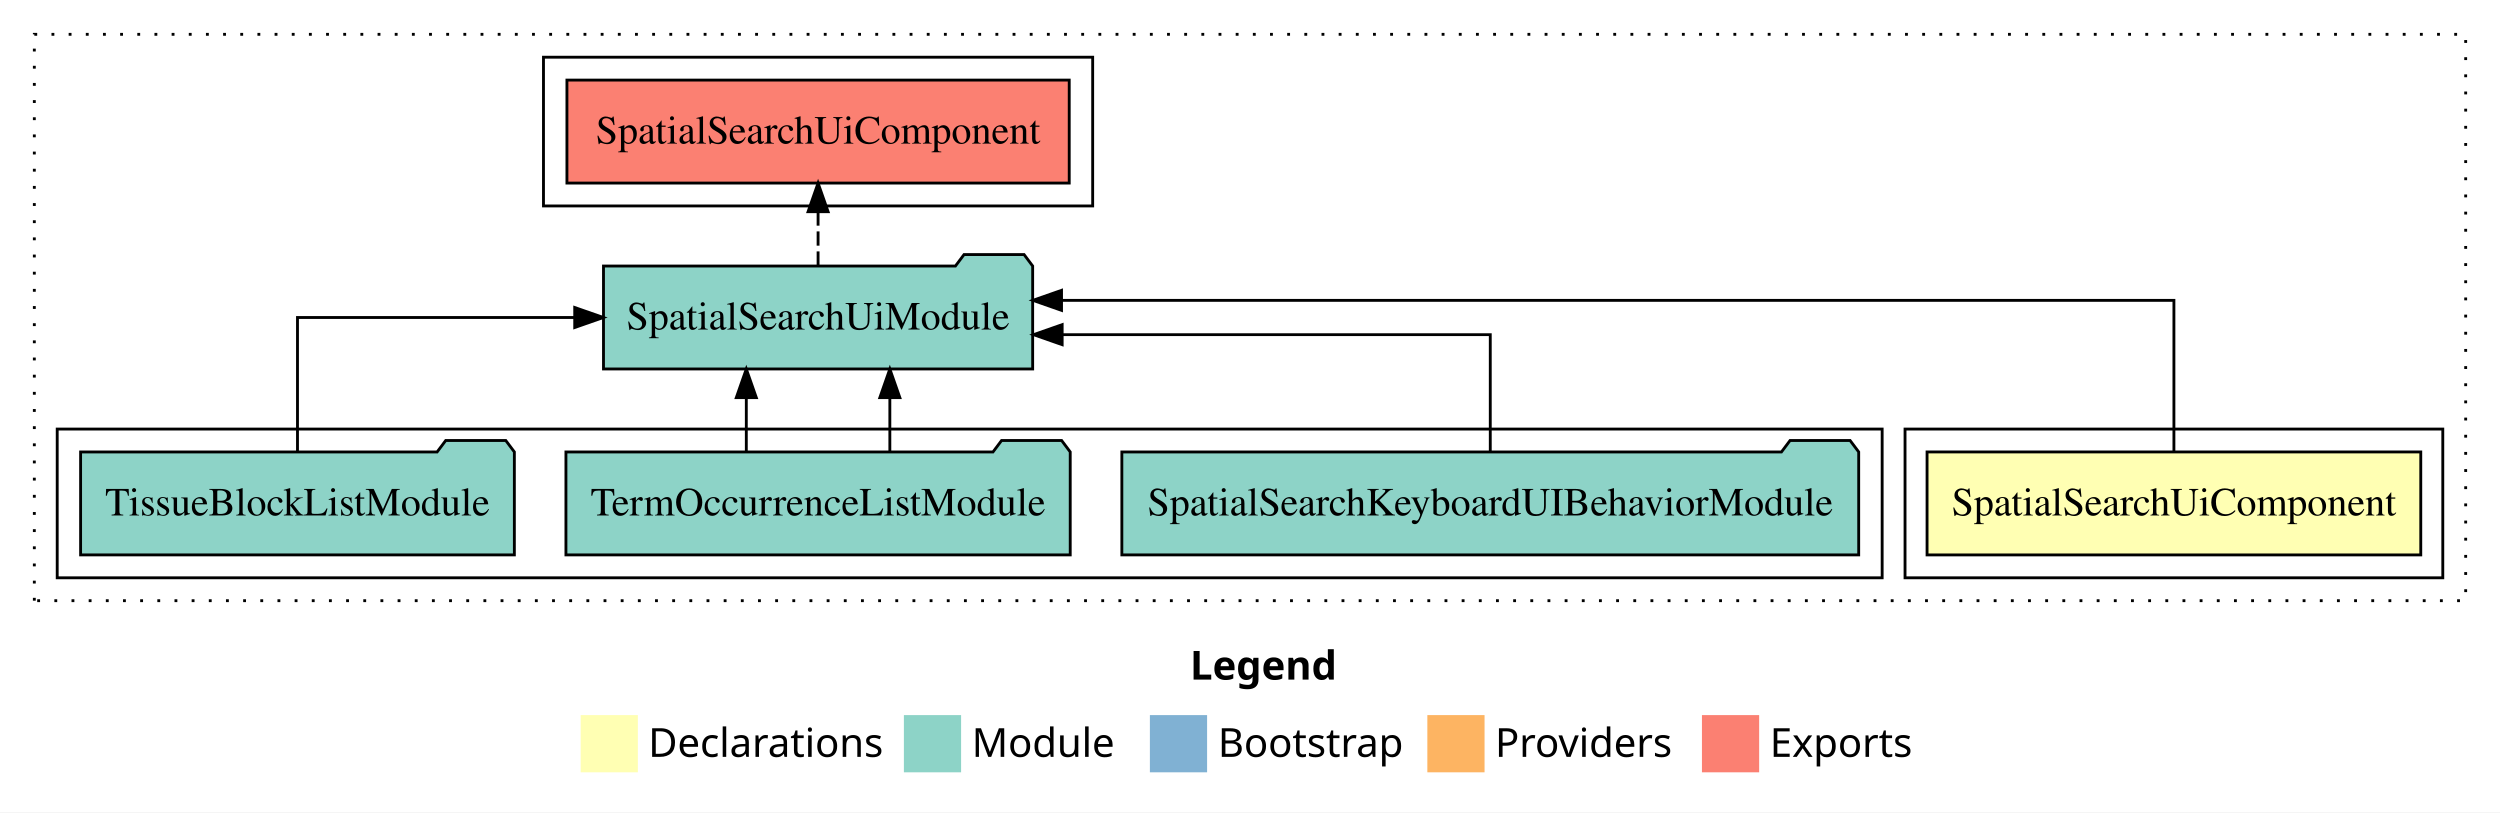
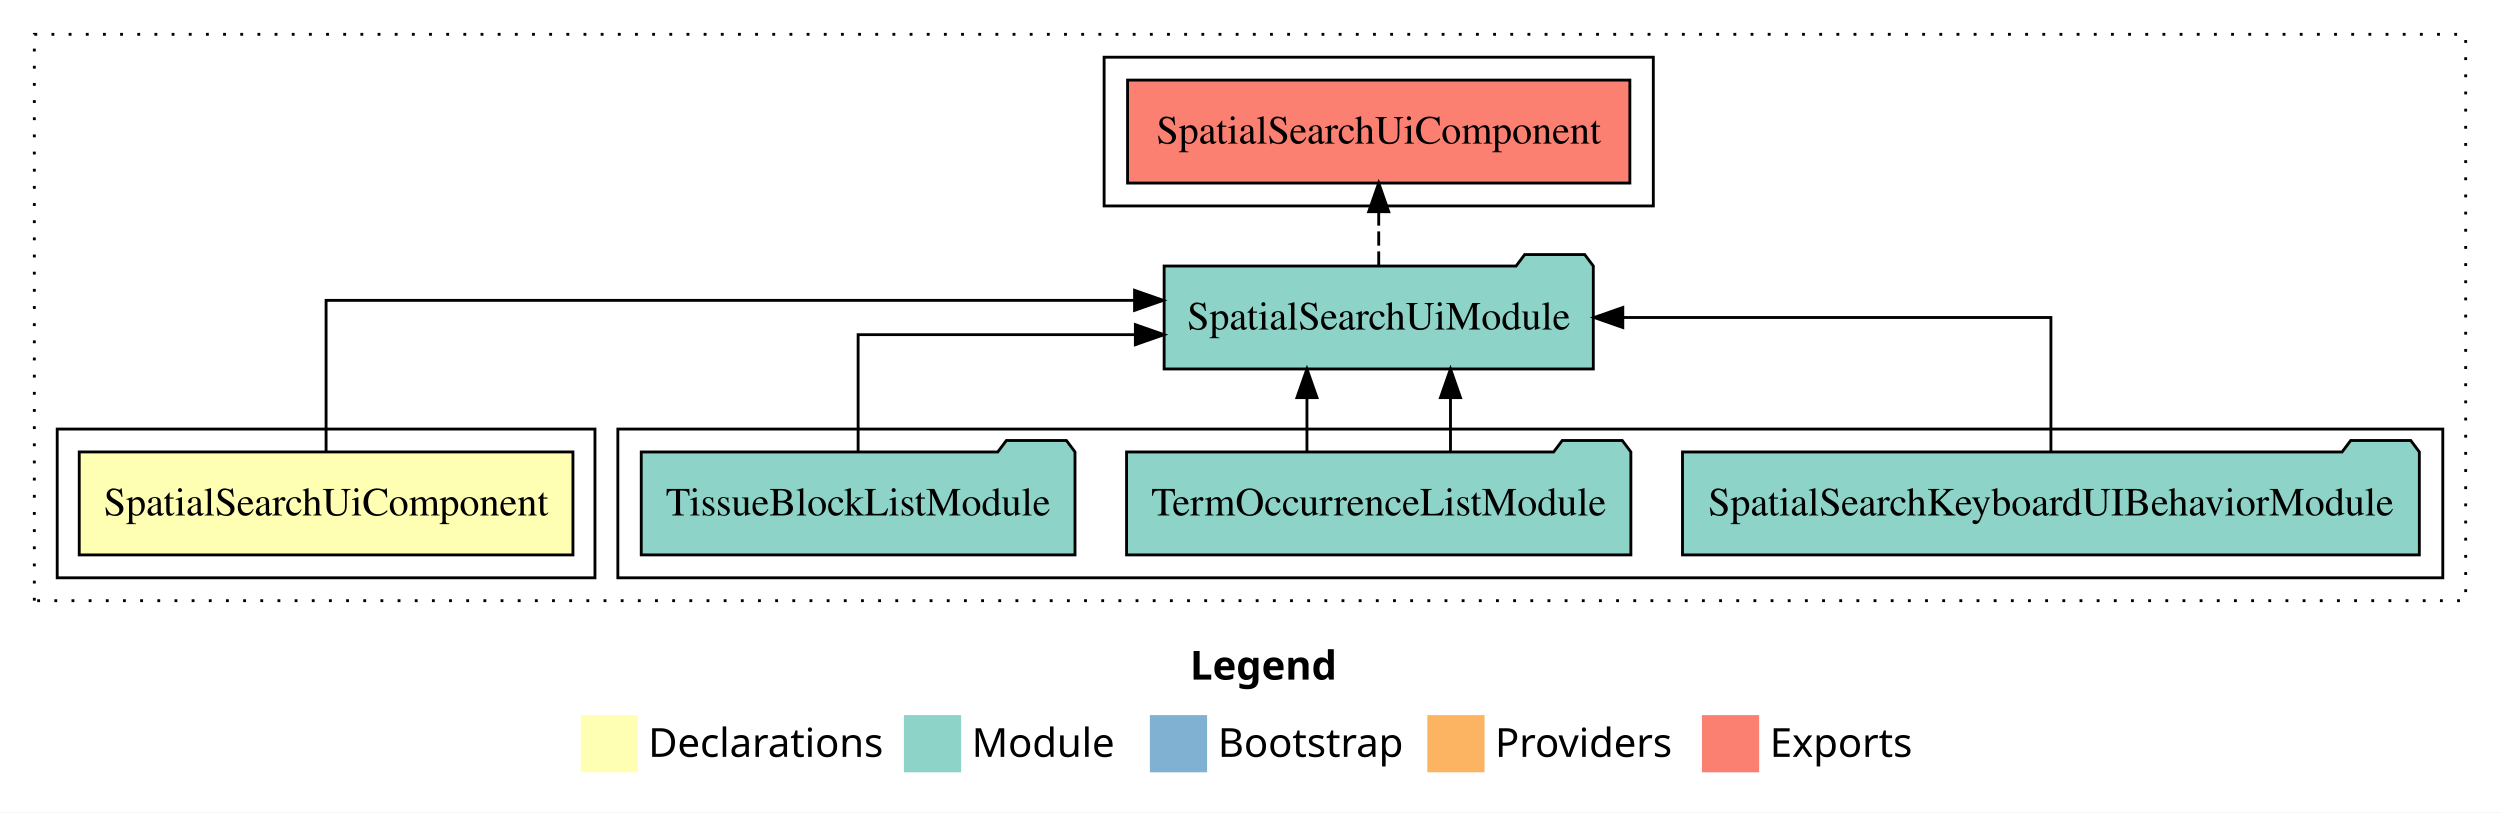
<svg xmlns="http://www.w3.org/2000/svg" width="874pt" height="284pt" viewBox="0.00 0.00 874.00 284.00">
  <g id="graph0" class="graph" transform="scale(1 1) rotate(0) translate(4 280)">
    <polygon fill="white" stroke="transparent" points="-4,4 -4,-280 870,-280 870,4 -4,4" />
    <text text-anchor="start" x="412.01" y="-42.4" font-family="Times-12" font-weight="bold" font-size="14.00">Legend</text>
    <polygon fill="#ffffb3" stroke="transparent" points="199,-10 199,-30 219,-30 219,-10 199,-10" />
    <text text-anchor="start" x="222.63" y="-15.4" font-family="Times-12" font-size="14.00">  Declarations</text>
    <polygon fill="#8dd3c7" stroke="transparent" points="312,-10 312,-30 332,-30 332,-10 312,-10" />
    <text text-anchor="start" x="335.73" y="-15.4" font-family="Times-12" font-size="14.00">  Module</text>
    <polygon fill="#80b1d3" stroke="transparent" points="398,-10 398,-30 418,-30 418,-10 398,-10" />
    <text text-anchor="start" x="421.78" y="-15.4" font-family="Times-12" font-size="14.00">  Bootstrap</text>
    <polygon fill="#fdb462" stroke="transparent" points="495,-10 495,-30 515,-30 515,-10 495,-10" />
    <text text-anchor="start" x="518.67" y="-15.4" font-family="Times-12" font-size="14.00">  Providers</text>
    <polygon fill="#fb8072" stroke="transparent" points="591,-10 591,-30 611,-30 611,-10 591,-10" />
    <text text-anchor="start" x="614.73" y="-15.4" font-family="Times-12" font-size="14.00">  Exports</text>
    <g id="clust1" class="cluster">
      <polygon fill="none" stroke="black" stroke-dasharray="1,5" points="8,-70 8,-268 858,-268 858,-70 8,-70" />
    </g>
+     <g id="clust4" class="cluster">
+       <polygon fill="none" stroke="black" points="212,-78 212,-130 850,-130 850,-78 212,-78" />
+     </g>
    <g id="clust2" class="cluster">
-       <polygon fill="none" stroke="black" points="662,-78 662,-130 850,-130 850,-78 662,-78" />
-     </g>
-     <g id="clust4" class="cluster">
-       <polygon fill="none" stroke="black" points="16,-78 16,-130 654,-130 654,-78 16,-78" />
+       <polygon fill="none" stroke="black" points="16,-78 16,-130 204,-130 204,-78 16,-78" />
    </g>
    <g id="clust5" class="cluster">
-       <polygon fill="none" stroke="black" points="186,-208 186,-260 378,-260 378,-208 186,-208" />
+       <polygon fill="none" stroke="black" points="382,-208 382,-260 574,-260 574,-208 382,-208" />
    </g>
    <g id="node1" class="node">
-       <polygon fill="#ffffb3" stroke="black" points="842.3,-122 669.7,-122 669.7,-86 842.3,-86 842.3,-122" />
-       <text text-anchor="middle" x="756" y="-99.8" font-family="Times,serif" font-size="14.00">SpatialSearchUiComponent</text>
+       <polygon fill="#ffffb3" stroke="black" points="196.3,-122 23.7,-122 23.7,-86 196.3,-86 196.3,-122" />
+       <text text-anchor="middle" x="110" y="-99.8" font-family="Times,serif" font-size="14.00">SpatialSearchUiComponent</text>
    </g>
    <g id="node2" class="node">
-       <polygon fill="#8dd3c7" stroke="black" points="357.02,-187 354.02,-191 333.02,-191 330.02,-187 206.98,-187 206.98,-151 357.02,-151 357.02,-187" />
-       <text text-anchor="middle" x="282" y="-164.8" font-family="Times,serif" font-size="14.00">SpatialSearchUiModule</text>
+       <polygon fill="#8dd3c7" stroke="black" points="553.02,-187 550.02,-191 529.02,-191 526.02,-187 402.98,-187 402.98,-151 553.02,-151 553.02,-187" />
+       <text text-anchor="middle" x="478" y="-164.8" font-family="Times,serif" font-size="14.00">SpatialSearchUiModule</text>
    </g>
    <g id="edge1" class="edge">
-       <path fill="none" stroke="black" d="M756,-122.28C756,-143.32 756,-175 756,-175 756,-175 367.11,-175 367.11,-175" />
-       <polygon fill="black" stroke="black" points="367.11,-171.5 357.11,-175 367.11,-178.5 367.11,-171.5" />
+       <path fill="none" stroke="black" d="M110,-122.28C110,-143.32 110,-175 110,-175 110,-175 392.64,-175 392.64,-175" />
+       <polygon fill="black" stroke="black" points="392.64,-178.5 402.64,-175 392.64,-171.5 392.64,-178.5" />
    </g>
    <g id="node6" class="node">
-       <polygon fill="#fb8072" stroke="black" points="369.8,-252 194.2,-252 194.2,-216 369.8,-216 369.8,-252" />
-       <text text-anchor="middle" x="282" y="-229.8" font-family="Times,serif" font-size="14.00">SpatialSearchUiComponent </text>
+       <polygon fill="#fb8072" stroke="black" points="565.8,-252 390.2,-252 390.2,-216 565.8,-216 565.8,-252" />
+       <text text-anchor="middle" x="478" y="-229.8" font-family="Times,serif" font-size="14.00">SpatialSearchUiComponent </text>
    </g>
    <g id="edge6" class="edge">
-       <path fill="none" stroke="black" stroke-dasharray="5,2" d="M282,-187.11C282,-187.11 282,-205.99 282,-205.99" />
-       <polygon fill="black" stroke="black" points="278.5,-205.99 282,-215.99 285.5,-205.99 278.5,-205.99" />
+       <path fill="none" stroke="black" stroke-dasharray="5,2" d="M478,-187.11C478,-187.11 478,-205.99 478,-205.99" />
+       <polygon fill="black" stroke="black" points="474.5,-205.99 478,-215.99 481.5,-205.99 474.5,-205.99" />
    </g>
    <g id="node3" class="node">
-       <polygon fill="#8dd3c7" stroke="black" points="645.8,-122 642.8,-126 621.8,-126 618.8,-122 388.2,-122 388.2,-86 645.8,-86 645.8,-122" />
-       <text text-anchor="middle" x="517" y="-99.8" font-family="Times,serif" font-size="14.00">SpatialSearchKeyboardUIBehaviorModule</text>
+       <polygon fill="#8dd3c7" stroke="black" points="841.8,-122 838.8,-126 817.8,-126 814.8,-122 584.2,-122 584.2,-86 841.8,-86 841.8,-122" />
+       <text text-anchor="middle" x="713" y="-99.8" font-family="Times,serif" font-size="14.00">SpatialSearchKeyboardUIBehaviorModule</text>
    </g>
    <g id="edge2" class="edge">
-       <path fill="none" stroke="black" d="M517,-122.02C517,-139.37 517,-163 517,-163 517,-163 367.33,-163 367.33,-163" />
-       <polygon fill="black" stroke="black" points="367.33,-159.5 357.33,-163 367.33,-166.5 367.33,-159.5" />
+       <path fill="none" stroke="black" d="M713,-122.11C713,-141.34 713,-169 713,-169 713,-169 563.33,-169 563.33,-169" />
+       <polygon fill="black" stroke="black" points="563.33,-165.5 553.33,-169 563.33,-172.5 563.33,-165.5" />
    </g>
    <g id="node4" class="node">
-       <polygon fill="#8dd3c7" stroke="black" points="370.15,-122 367.15,-126 346.15,-126 343.15,-122 193.85,-122 193.85,-86 370.15,-86 370.15,-122" />
-       <text text-anchor="middle" x="282" y="-99.8" font-family="Times,serif" font-size="14.00">TermOccurrenceListModule</text>
+       <polygon fill="#8dd3c7" stroke="black" points="566.15,-122 563.15,-126 542.15,-126 539.15,-122 389.85,-122 389.85,-86 566.15,-86 566.15,-122" />
+       <text text-anchor="middle" x="478" y="-99.8" font-family="Times,serif" font-size="14.00">TermOccurrenceListModule</text>
    </g>
    <g id="edge3" class="edge">
-       <path fill="none" stroke="black" d="M307.09,-122.11C307.09,-122.11 307.09,-140.99 307.09,-140.99" />
-       <polygon fill="black" stroke="black" points="303.59,-140.99 307.09,-150.99 310.59,-140.99 303.59,-140.99" />
+       <path fill="none" stroke="black" d="M503.09,-122.11C503.09,-122.11 503.09,-140.99 503.09,-140.99" />
+       <polygon fill="black" stroke="black" points="499.59,-140.99 503.09,-150.99 506.59,-140.99 499.59,-140.99" />
    </g>
    <g id="edge4" class="edge">
-       <path fill="none" stroke="black" d="M256.91,-122.11C256.91,-122.11 256.91,-140.99 256.91,-140.99" />
-       <polygon fill="black" stroke="black" points="253.41,-140.99 256.91,-150.99 260.41,-140.99 253.41,-140.99" />
+       <path fill="none" stroke="black" d="M452.91,-122.11C452.91,-122.11 452.91,-140.99 452.91,-140.99" />
+       <polygon fill="black" stroke="black" points="449.41,-140.99 452.91,-150.99 456.41,-140.99 449.41,-140.99" />
    </g>
    <g id="node5" class="node">
-       <polygon fill="#8dd3c7" stroke="black" points="175.82,-122 172.82,-126 151.82,-126 148.82,-122 24.18,-122 24.18,-86 175.82,-86 175.82,-122" />
-       <text text-anchor="middle" x="100" y="-99.8" font-family="Times,serif" font-size="14.00">TissueBlockListModule</text>
+       <polygon fill="#8dd3c7" stroke="black" points="371.82,-122 368.82,-126 347.82,-126 344.82,-122 220.18,-122 220.18,-86 371.82,-86 371.82,-122" />
+       <text text-anchor="middle" x="296" y="-99.8" font-family="Times,serif" font-size="14.00">TissueBlockListModule</text>
    </g>
    <g id="edge5" class="edge">
-       <path fill="none" stroke="black" d="M100,-122.11C100,-141.34 100,-169 100,-169 100,-169 196.92,-169 196.92,-169" />
-       <polygon fill="black" stroke="black" points="196.92,-172.5 206.92,-169 196.92,-165.5 196.92,-172.5" />
+       <path fill="none" stroke="black" d="M296,-122.02C296,-139.37 296,-163 296,-163 296,-163 392.92,-163 392.92,-163" />
+       <polygon fill="black" stroke="black" points="392.92,-166.5 402.92,-163 392.92,-159.5 392.92,-166.5" />
    </g>
  </g>
</svg>
